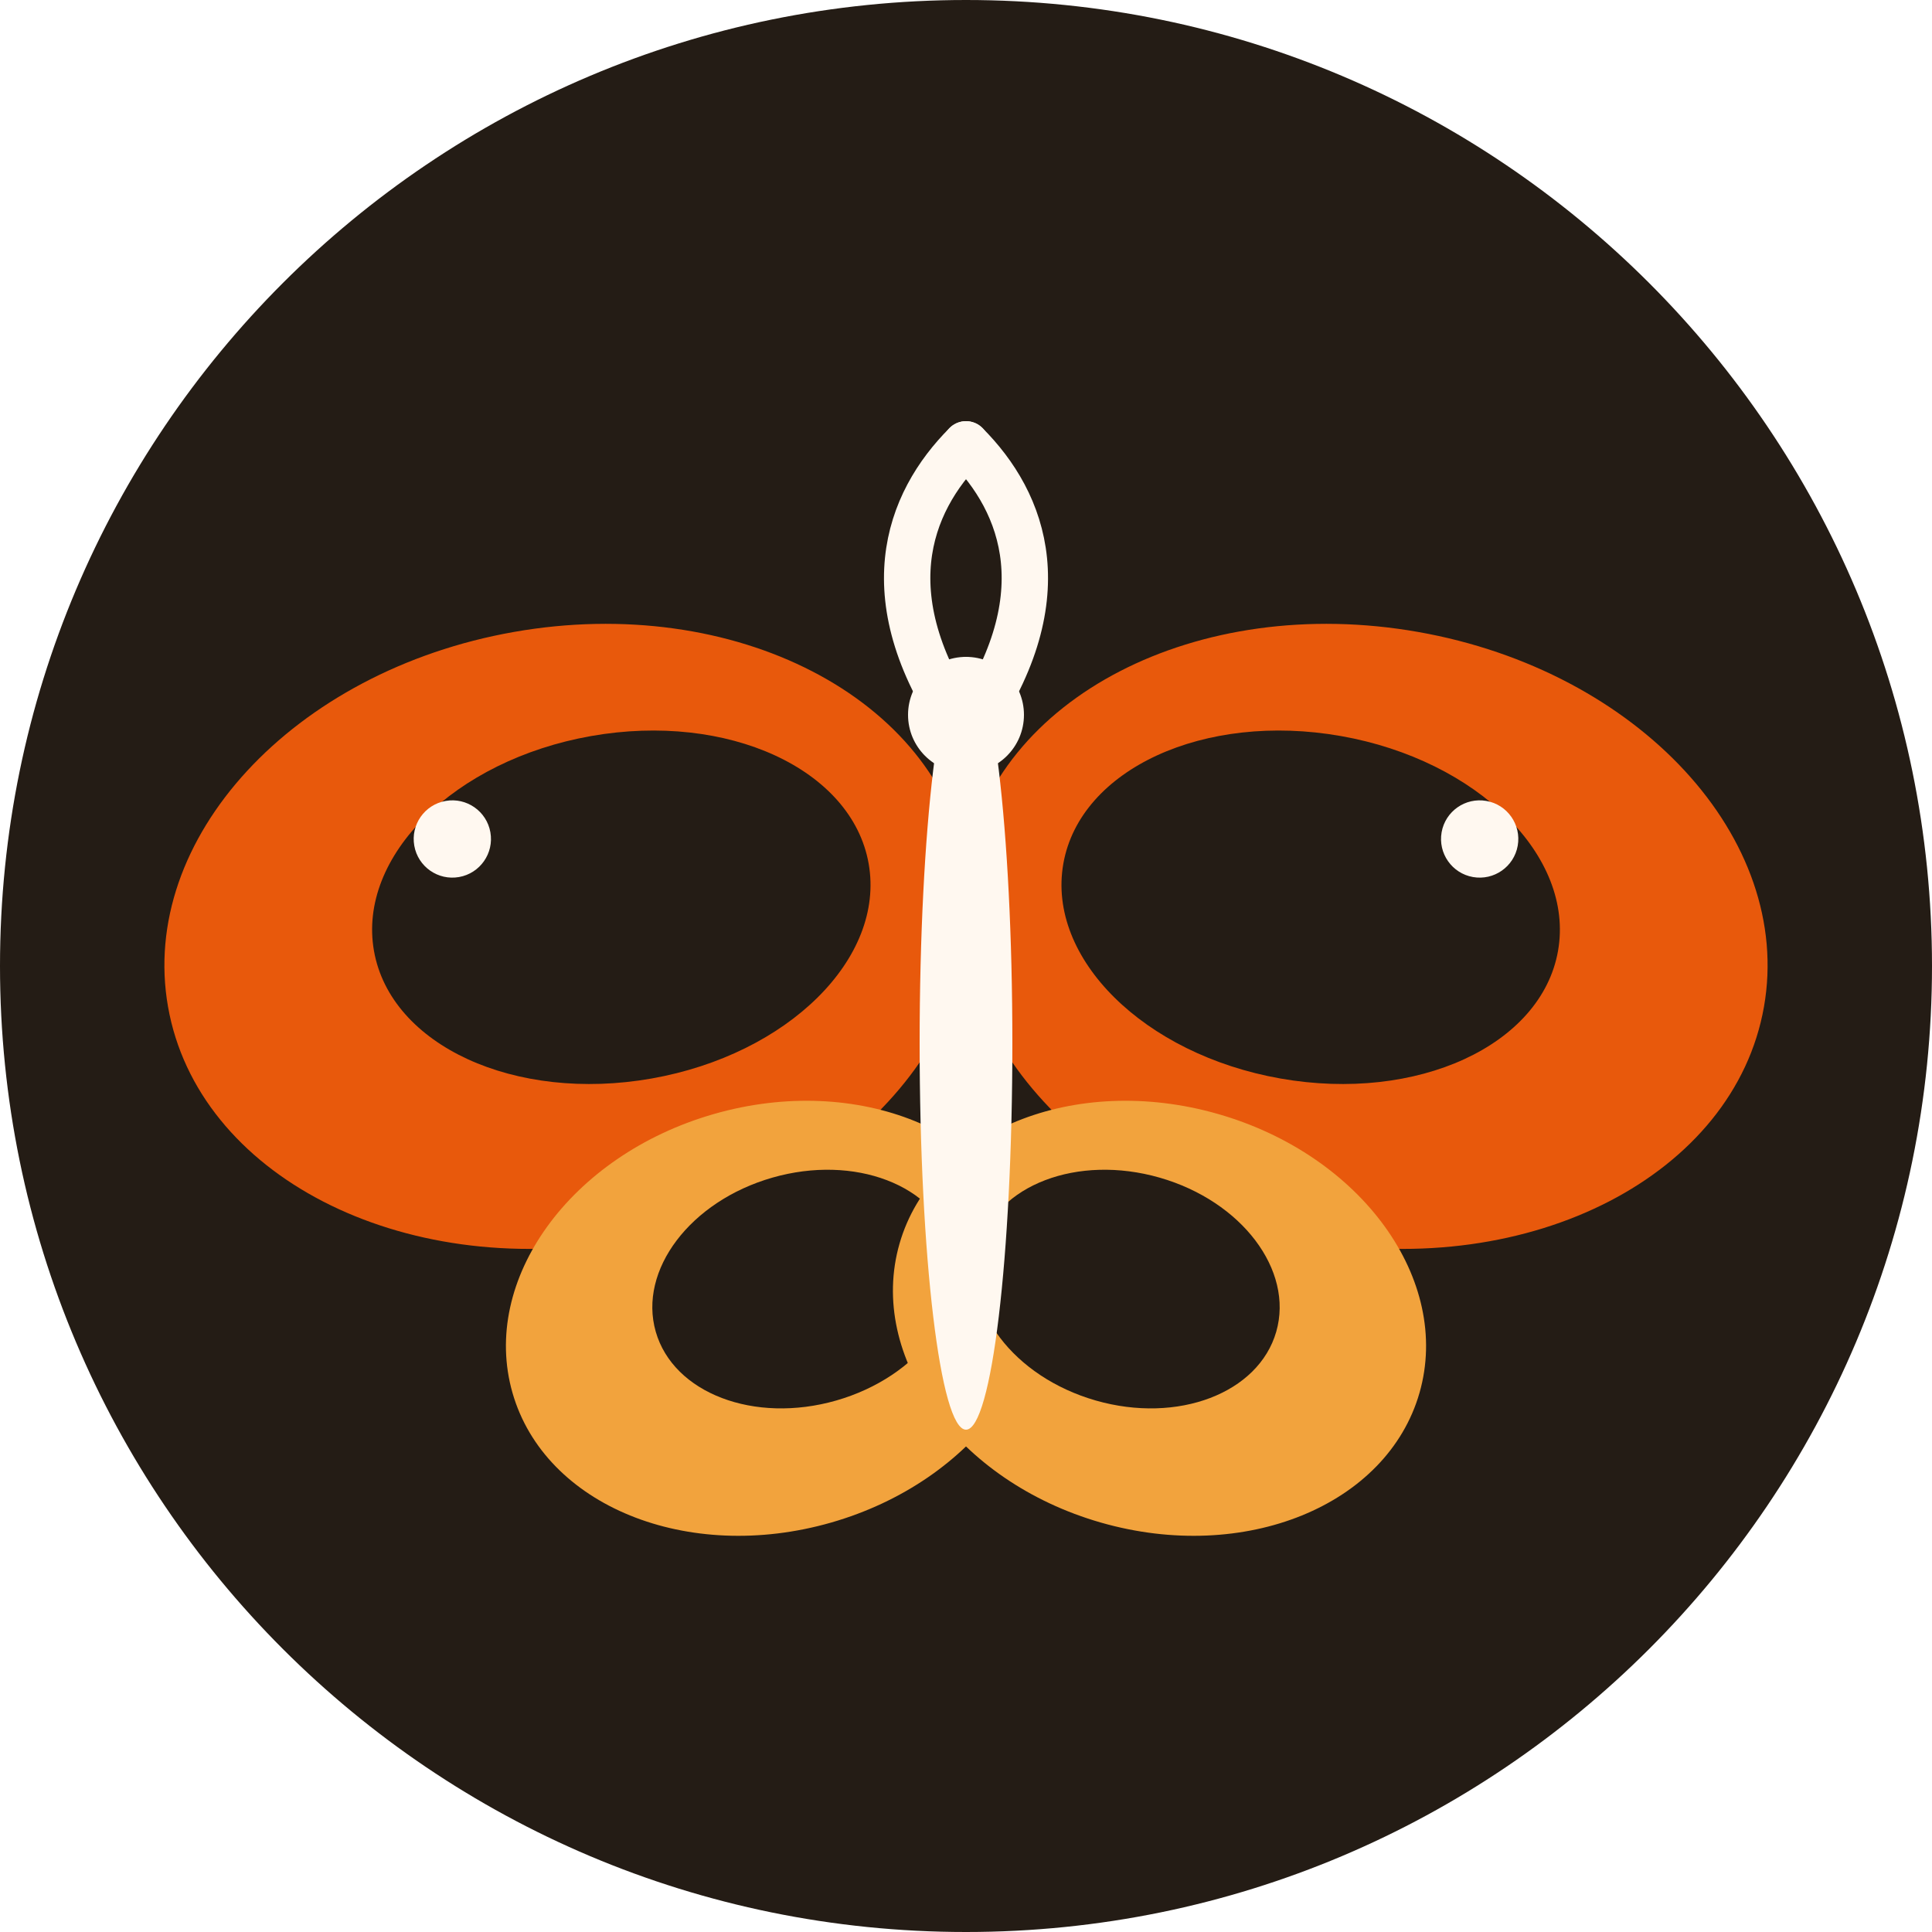
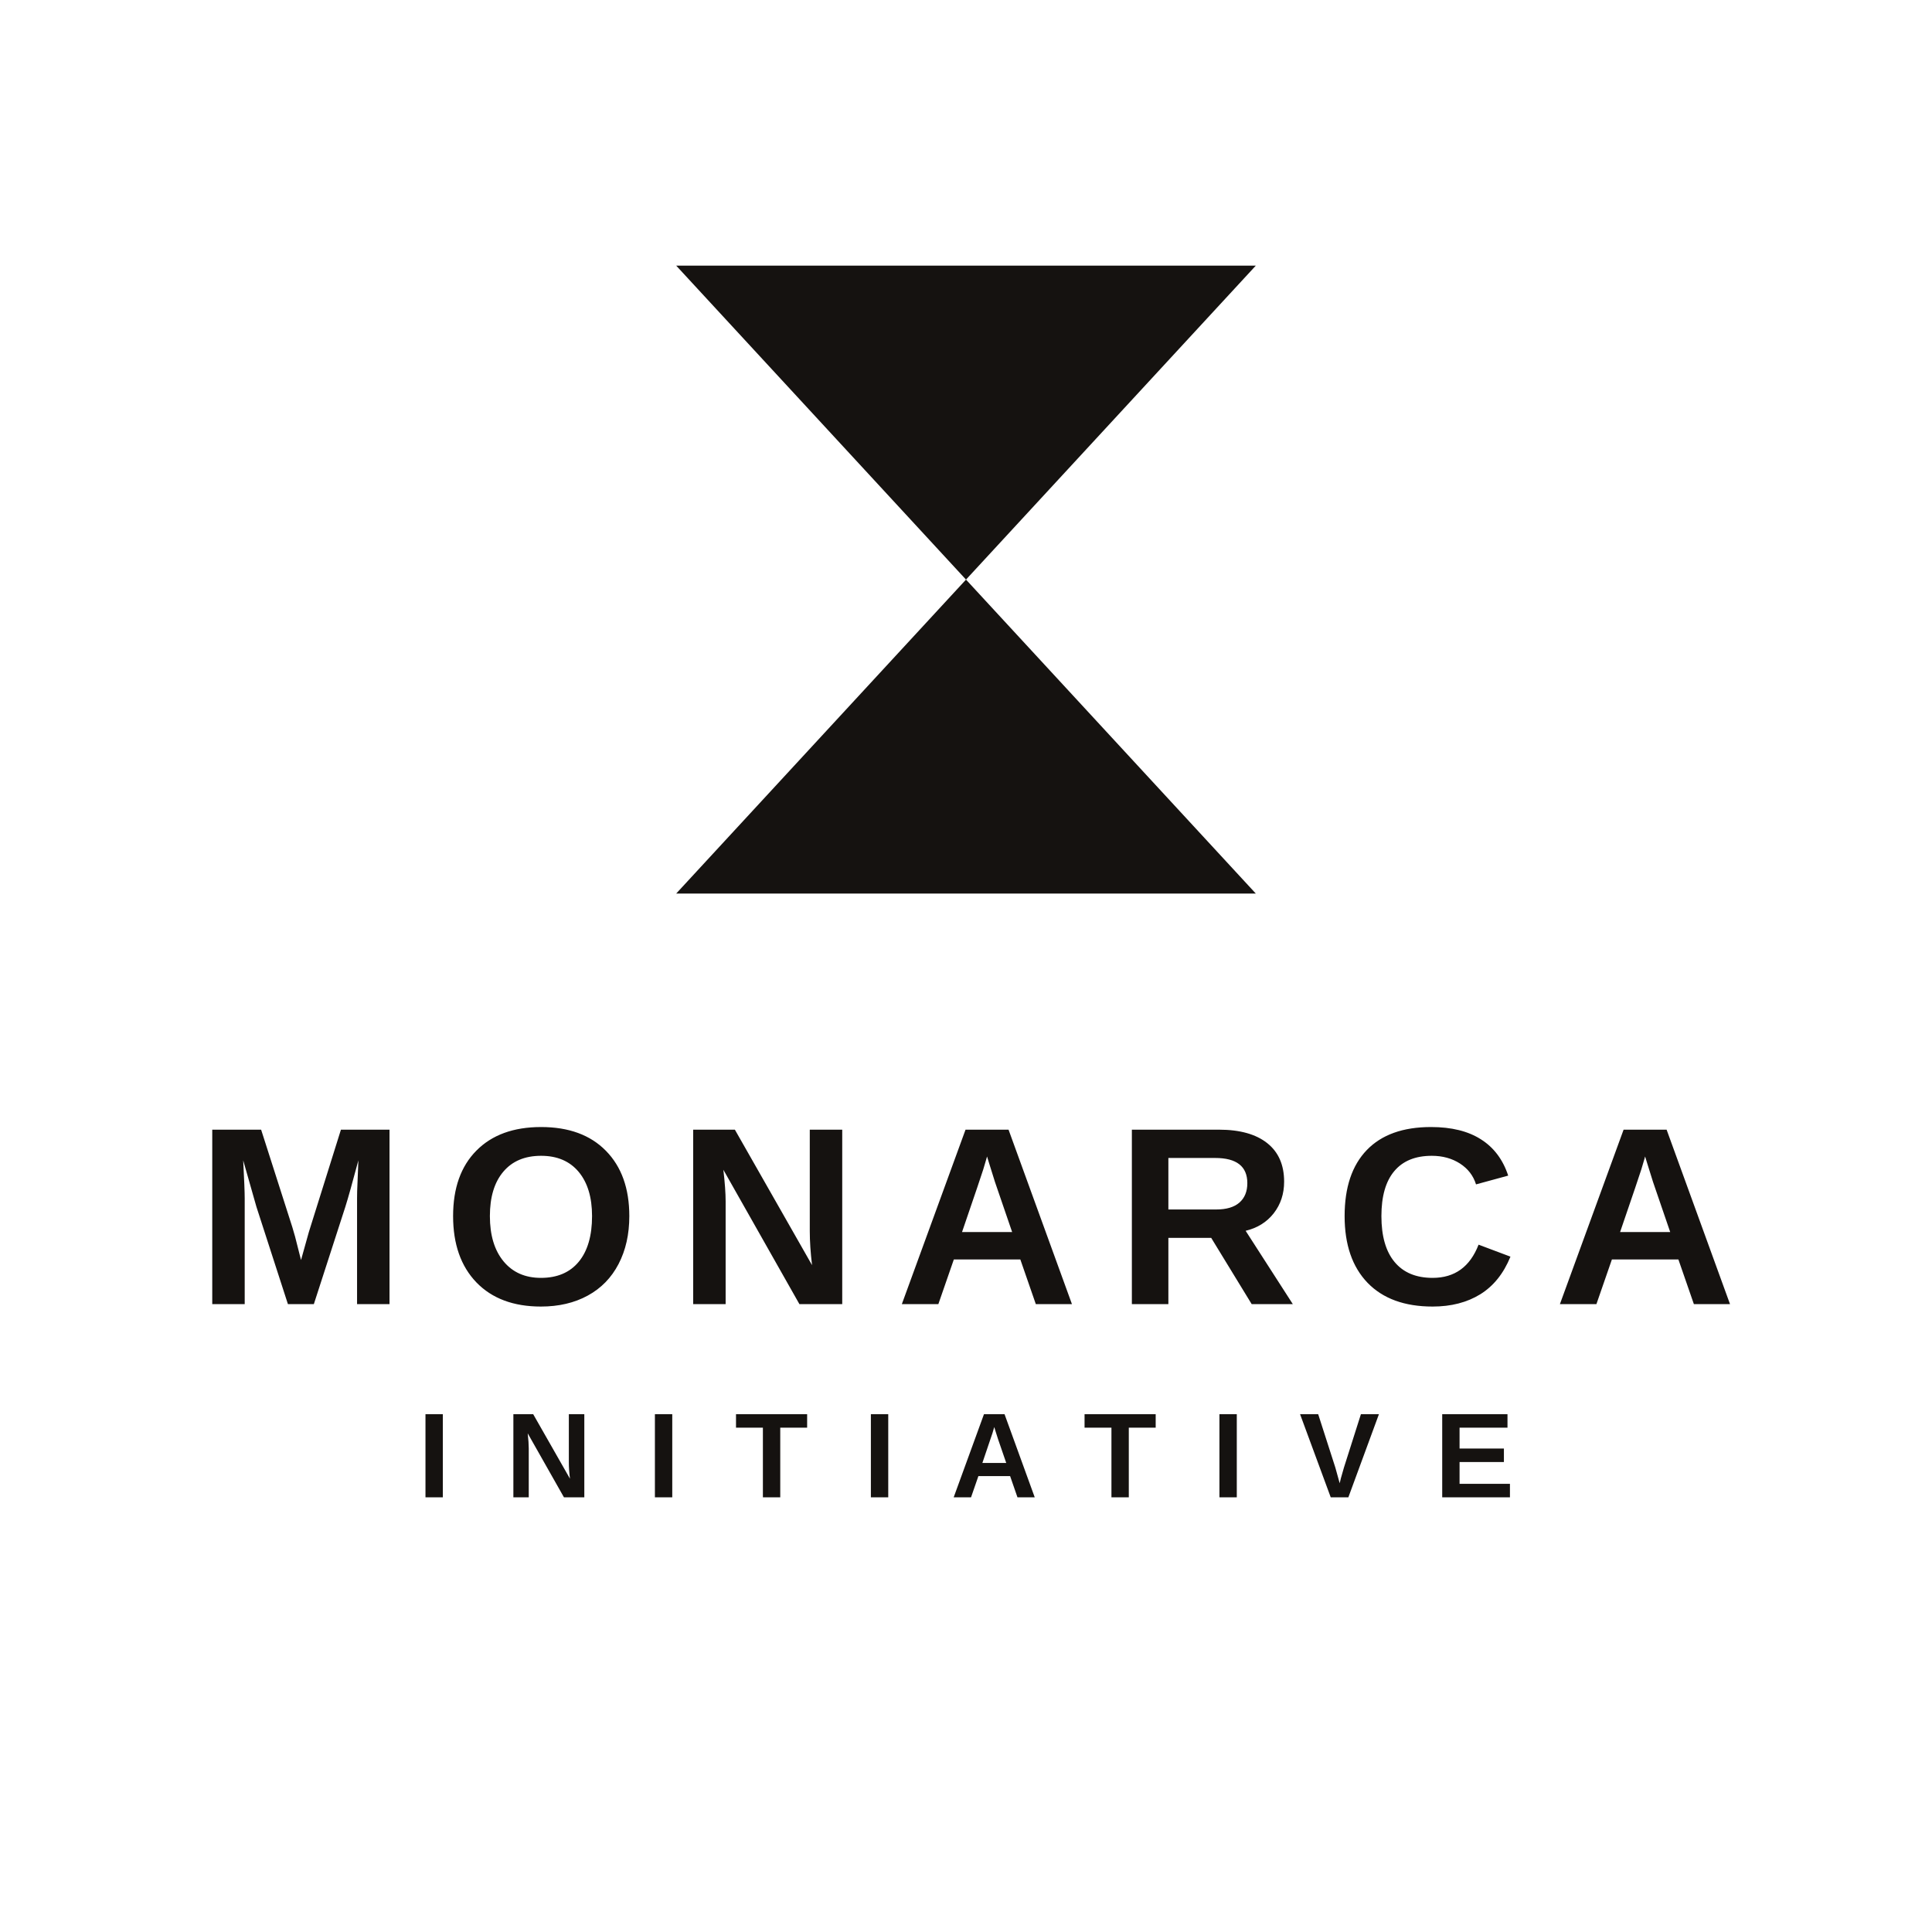
- <svg xmlns="http://www.w3.org/2000/svg" viewBox="0 0 100 100" role="img" aria-label="Monarca Initiative logo">
-   <circle cx="50" cy="50" r="50" fill="#241C15" />
-   <g transform="translate(50 56)">
-     <g stroke="#FFF8F0" stroke-width="2.4" stroke-linecap="round" fill="none">
-       <path d="M0 -18 C -5 -25 -3 -30 0 -33" />
-       <path d="M0 -18 C 5 -25 3 -30 0 -33" />
-     </g>
-     <g transform="rotate(-10)">
-       <ellipse cx="-19" cy="-11" rx="21" ry="16" fill="#E8590C" />
-       <ellipse cx="-16" cy="-12" rx="13" ry="9" fill="#241C15" />
-       <circle cx="-24" cy="-17" r="2" fill="#FFF8F0" />
-     </g>
-     <g transform="rotate(10)">
-       <ellipse cx="19" cy="-11" rx="21" ry="16" fill="#E8590C" />
-       <ellipse cx="16" cy="-12" rx="13" ry="9" fill="#241C15" />
-       <circle cx="24" cy="-17" r="2" fill="#FFF8F0" />
-     </g>
-     <g transform="rotate(-16)">
-       <ellipse cx="-13" cy="9" rx="14" ry="11" fill="#F2A33D" />
-       <ellipse cx="-11" cy="8" rx="8" ry="6" fill="#241C15" />
-     </g>
-     <g transform="rotate(16)">
-       <ellipse cx="13" cy="9" rx="14" ry="11" fill="#F2A33D" />
-       <ellipse cx="11" cy="8" rx="8" ry="6" fill="#241C15" />
-     </g>
-     <ellipse cx="0" cy="-2" rx="2.4" ry="20" fill="#FFF8F0" />
-     <circle cx="0" cy="-19" r="3" fill="#FFF8F0" />
+ <svg xmlns="http://www.w3.org/2000/svg" viewBox="0 0 320 320" role="img" aria-label="Monarca Initiative logo">
+   <g fill="#151210">
+     <polygon points="112,44 208,44 160,96" />
+     <polygon points="112,148 208,148 160,96" />
  </g>
+   <text x="160" y="216" text-anchor="middle" font-family="'Poppins','Arial Black','Helvetica Neue',Arial,sans-serif" font-weight="800" font-size="42" letter-spacing="6" fill="#151210">MONARCA</text>
+   <text x="160" y="248" text-anchor="middle" font-family="'Poppins','Arial Black','Helvetica Neue',Arial,sans-serif" font-weight="700" font-size="20" letter-spacing="9" fill="#151210">INITIATIVE</text>
</svg>
